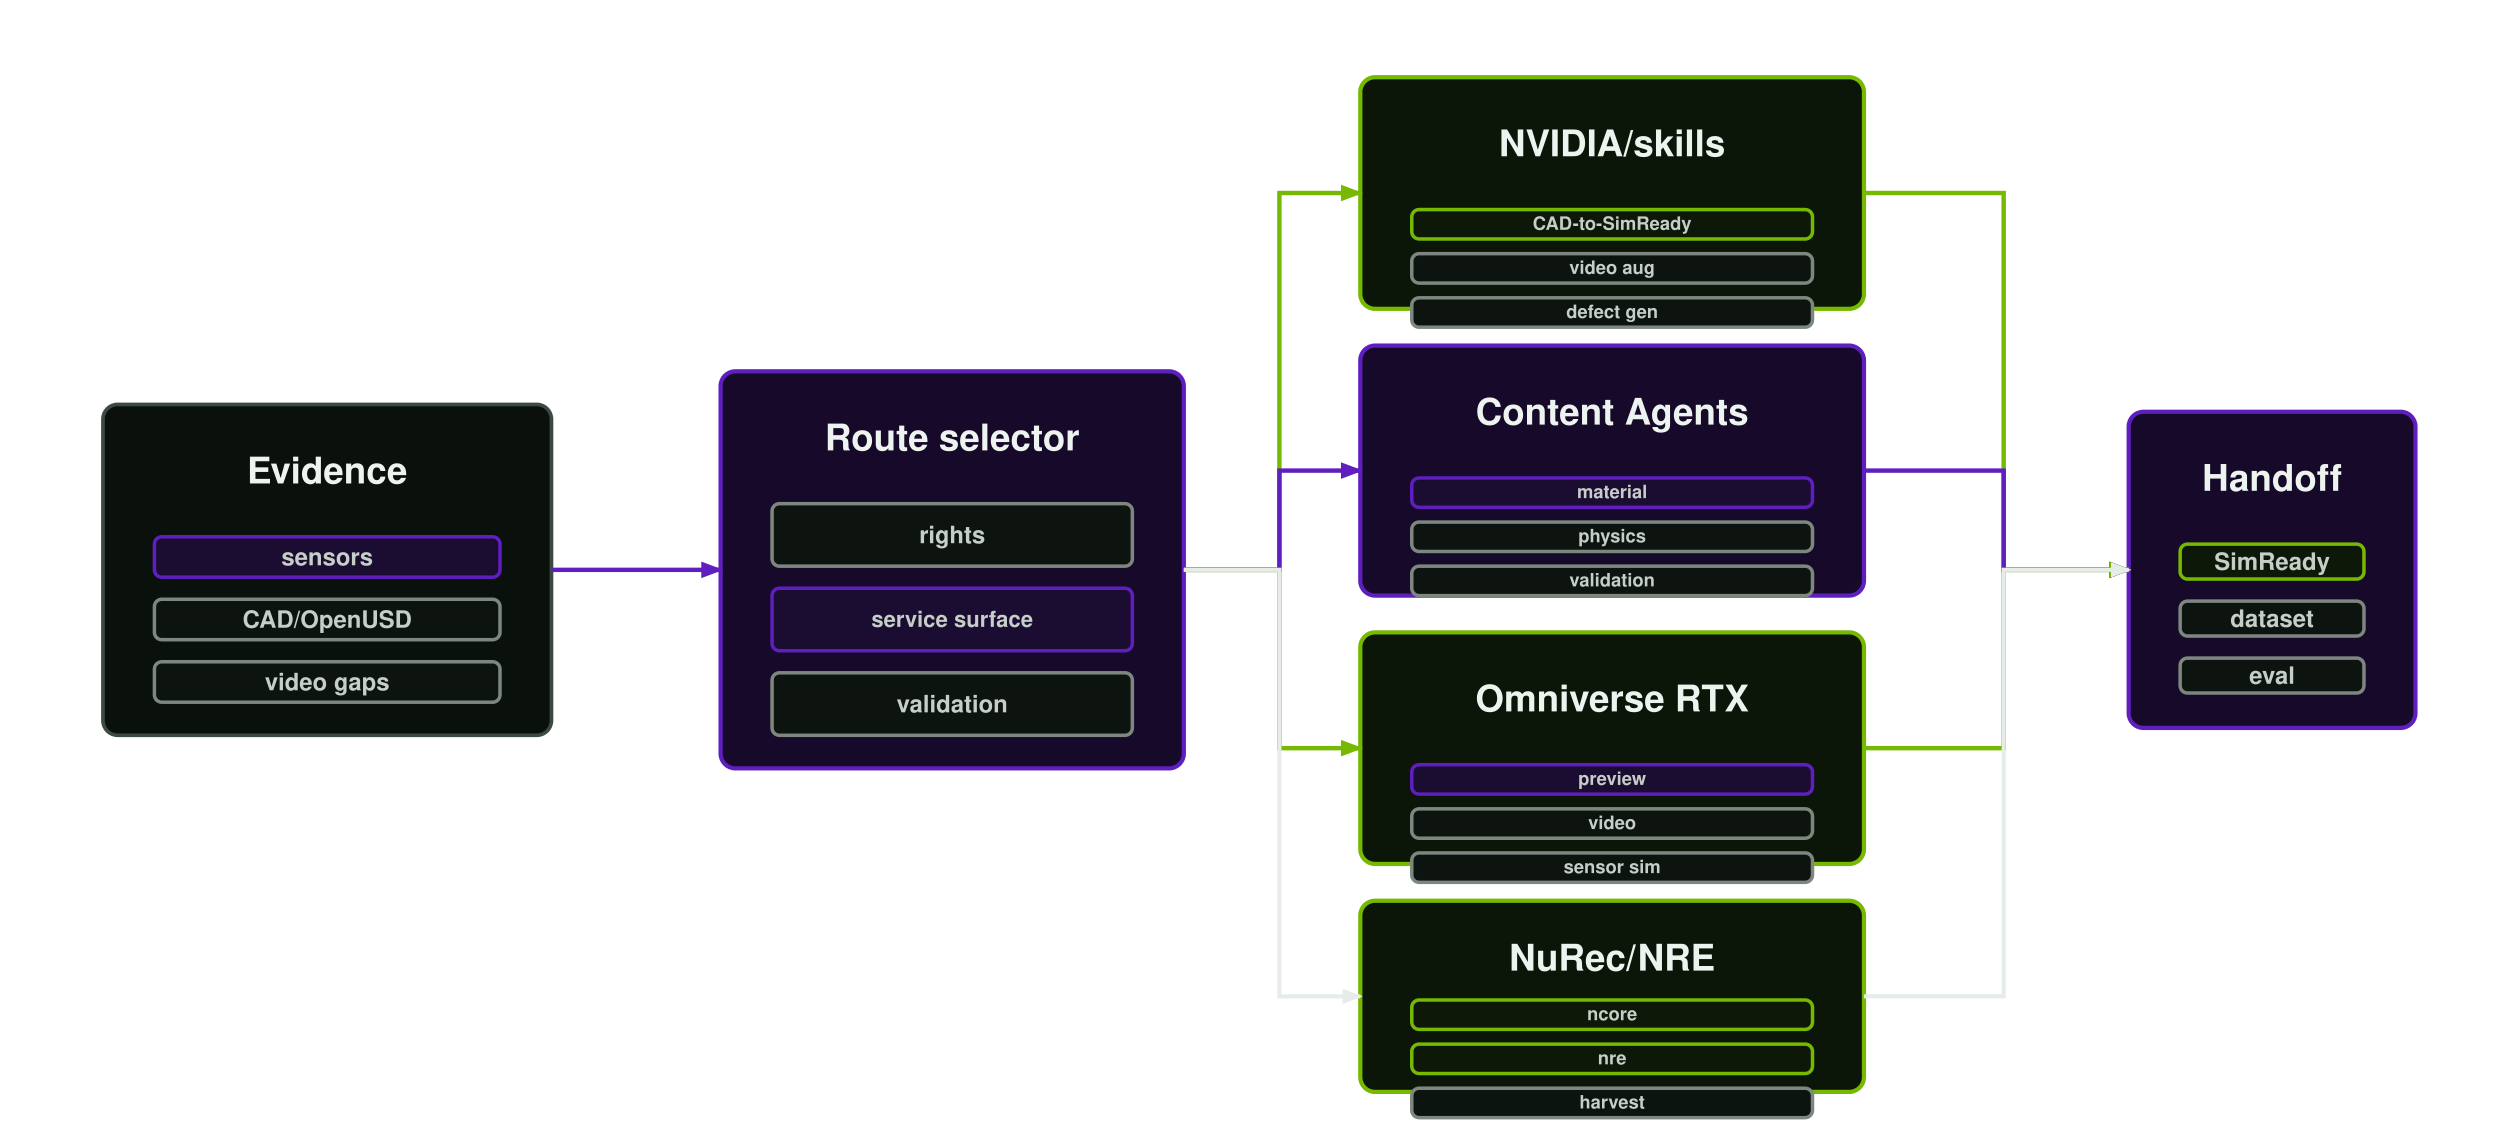
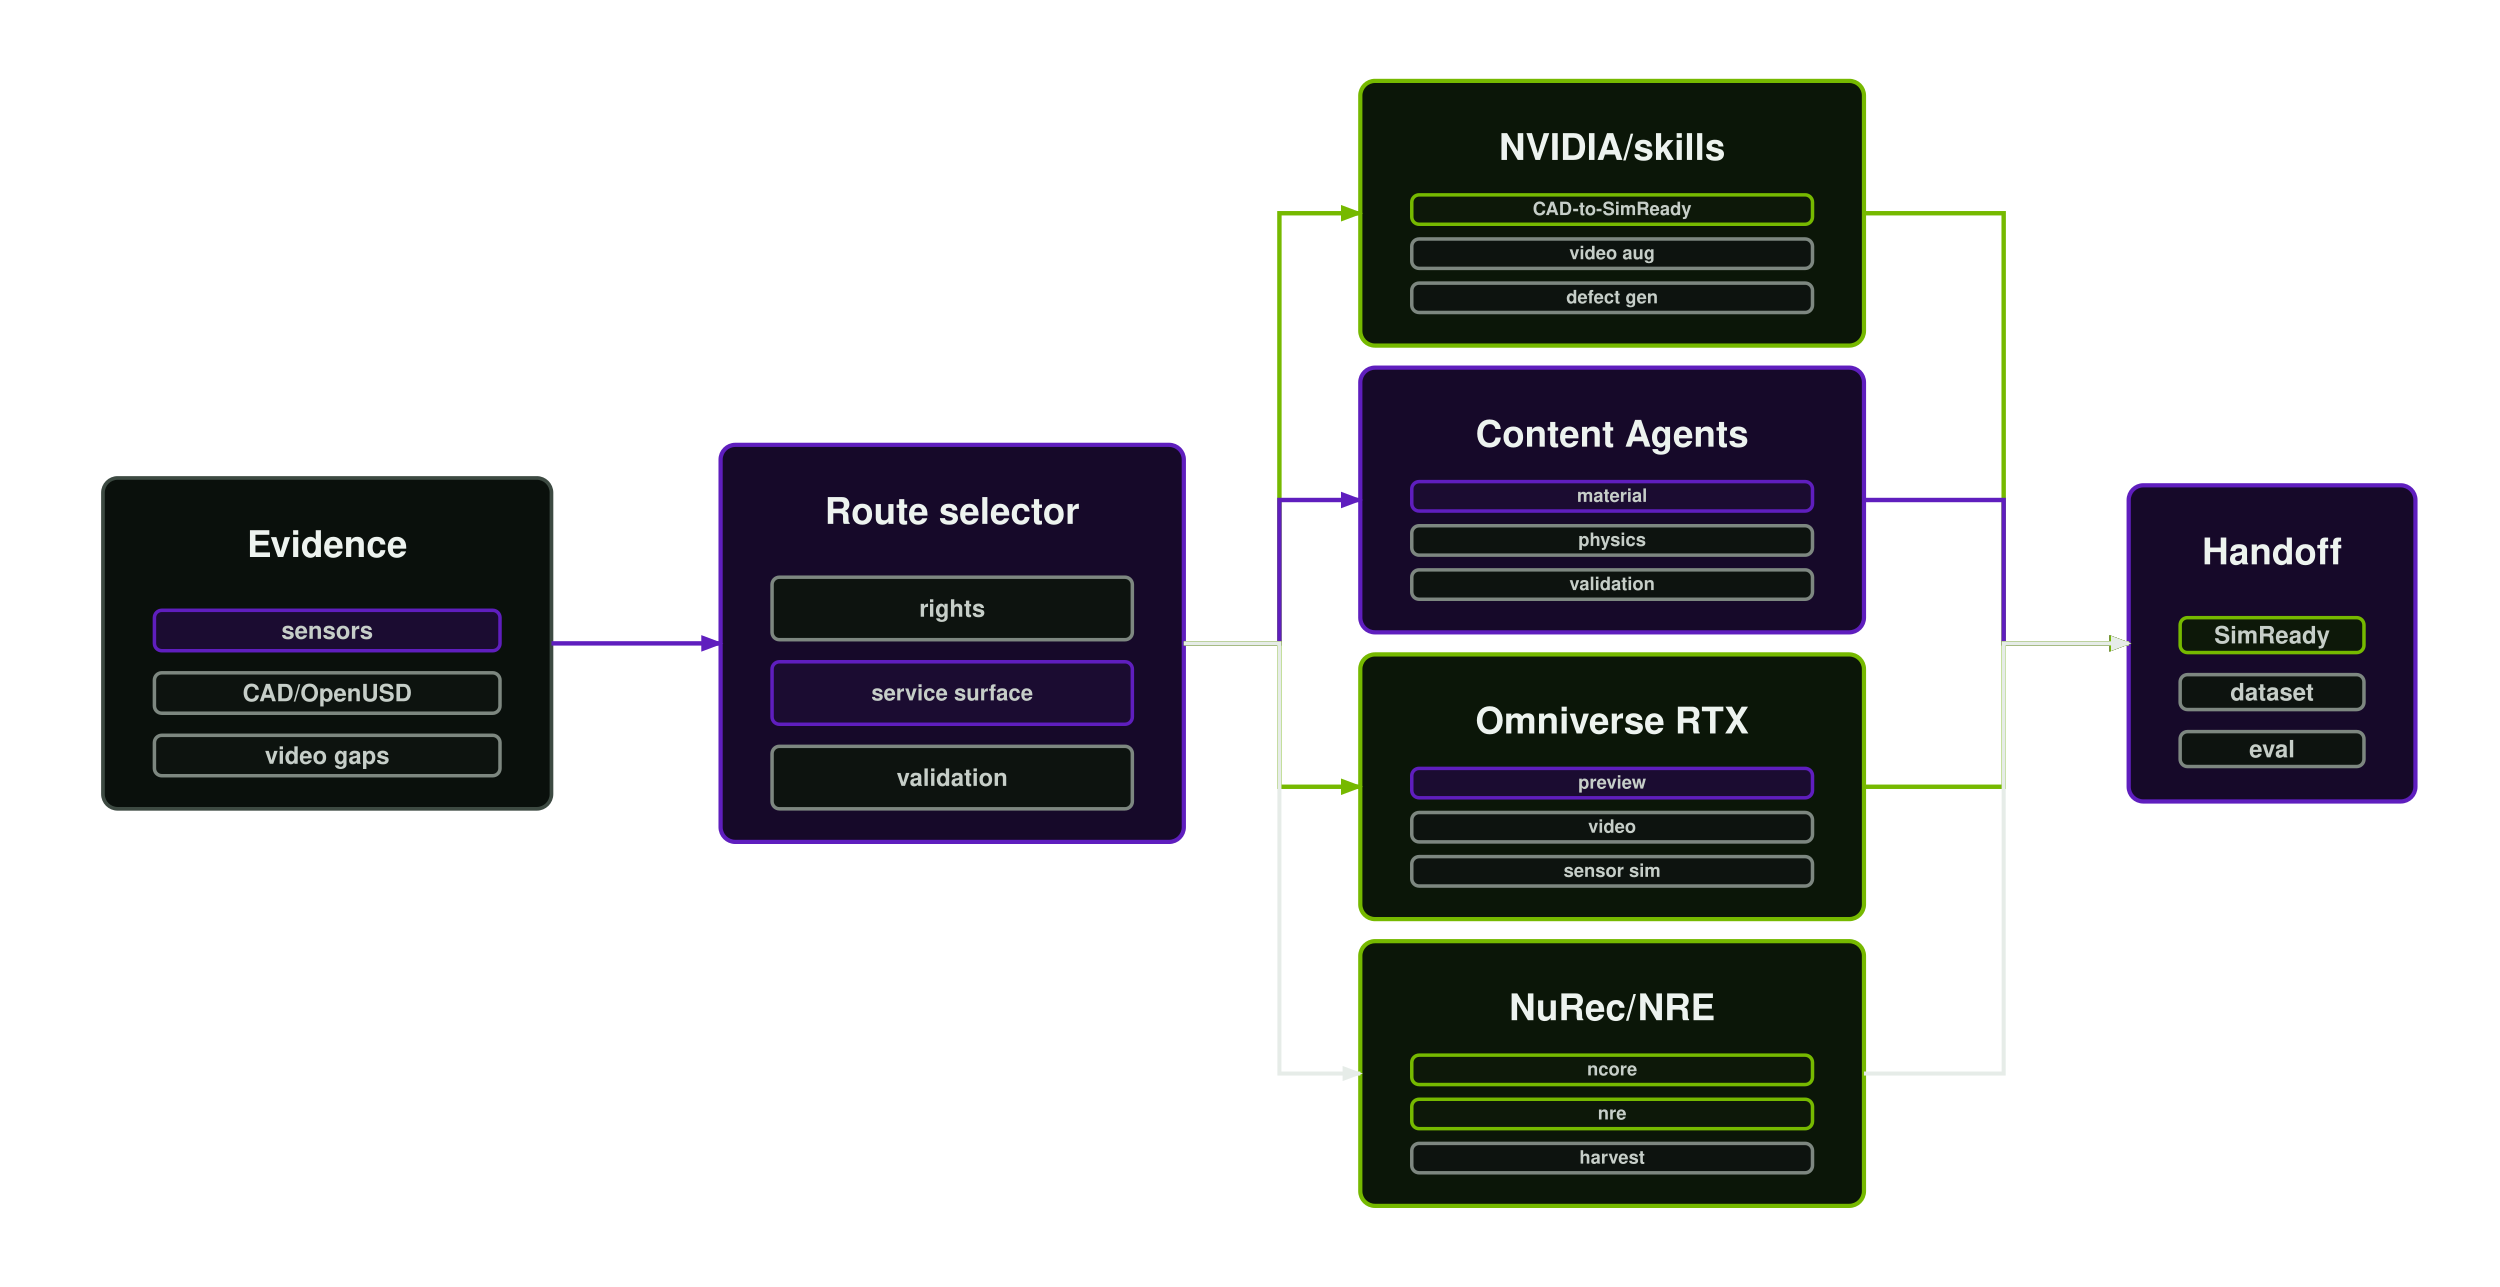
- <svg xmlns="http://www.w3.org/2000/svg" width="1360" height="620" viewBox="0 0 1360 620" role="img" aria-labelledby="title desc">
+ <svg xmlns="http://www.w3.org/2000/svg" width="1360" height="700" viewBox="0 0 1360 700" role="img" aria-labelledby="title desc">
  <defs>
    <style>
      .bg { fill: transparent; }
      .box { fill: #0a100c; stroke: #3d4a42; stroke-width: 2; }
      .boxHot { fill: #0b1608; stroke: #76b900; stroke-width: 2.3; }
      .boxAccent { fill: #160929; stroke: #5f1ebe; stroke-width: 2.3; }
      .inner { fill: #0d130f; stroke: #7d8780; stroke-width: 1.9; }
      .innerHot { fill: #0d1809; stroke: #76b900; stroke-width: 1.9; }
      .innerAccent { fill: #1b0c31; stroke: #5f1ebe; stroke-width: 1.9; }
      .label { fill: #edf3ef; font-family: Aptos, Helvetica, sans-serif; font-size: 20px; font-weight: 680; }
      .small { fill: #c6cec8; font-family: Aptos, Helvetica, sans-serif; font-size: 13px; font-weight: 620; }
      .line { stroke: #e6ece8; stroke-width: 2.2; fill: none; marker-end: url(#arrow); }
      .greenLine { stroke: #76b900; stroke-width: 2.4; fill: none; marker-end: url(#arrowGreen); }
      .accentLine { stroke: #5f1ebe; stroke-width: 2.4; fill: none; marker-end: url(#arrowAccent); }
    </style>
    <marker id="arrow" viewBox="0 0 8 8" refX="7" refY="4" markerWidth="5" markerHeight="5" orient="auto-start-reverse">
      <path d="M 0 1 L 8 4 L 0 7 z" fill="#e6ece8" />
    </marker>
    <marker id="arrowGreen" viewBox="0 0 8 8" refX="7" refY="4" markerWidth="5" markerHeight="5" orient="auto-start-reverse">
      <path d="M 0 1 L 8 4 L 0 7 z" fill="#76b900" />
    </marker>
    <marker id="arrowAccent" viewBox="0 0 8 8" refX="7" refY="4" markerWidth="5" markerHeight="5" orient="auto-start-reverse">
      <path d="M 0 1 L 8 4 L 0 7 z" fill="#5f1ebe" />
    </marker>
  </defs>
-   <rect class="bg" x="0" y="0" width="1360" height="620" />
-   <rect class="box" x="56" y="220" width="244" height="180" rx="8" />
-   <text class="label" x="178.0" y="263" text-anchor="middle">Evidence</text>
-   <rect class="innerAccent" x="84" y="292" width="188" height="22" rx="4" />
-   <text class="small" x="178.0" y="307.5" text-anchor="middle" style="font-size:13px">sensors</text>
-   <rect class="inner" x="84" y="326" width="188" height="22" rx="4" />
-   <text class="small" x="178.0" y="341.5" text-anchor="middle" style="font-size:13px">CAD/OpenUSD</text>
-   <rect class="inner" x="84" y="360" width="188" height="22" rx="4" />
-   <text class="small" x="178.0" y="375.5" text-anchor="middle" style="font-size:13px">video gaps</text>
-   <rect class="boxAccent" x="392" y="202" width="252" height="216" rx="8" />
-   <text class="label" x="518.0" y="245" text-anchor="middle">Route selector</text>
-   <rect class="inner" x="420" y="274" width="196" height="34" rx="4" />
-   <text class="small" x="518.0" y="295.5" text-anchor="middle" style="font-size:13px">rights</text>
-   <rect class="innerAccent" x="420" y="320" width="196" height="34" rx="4" />
-   <text class="small" x="518.0" y="341.0" text-anchor="middle" style="font-size:12px">service surface</text>
-   <rect class="inner" x="420" y="366" width="196" height="34" rx="4" />
-   <text class="small" x="518.0" y="387.5" text-anchor="middle" style="font-size:13px">validation</text>
-   <path class="accentLine" d="M300 310 L392 310" />
-   <rect class="boxHot" x="740" y="42" width="274" height="126" rx="8" />
-   <text class="label" x="877.0" y="85" text-anchor="middle">NVIDIA/skills</text>
-   <rect class="innerHot" x="768" y="114" width="218" height="16" rx="4" />
-   <text class="small" x="877.0" y="125.0" text-anchor="middle" style="font-size:10px">CAD-to-SimReady</text>
-   <rect class="inner" x="768" y="138" width="218" height="16" rx="4" />
-   <text class="small" x="877.0" y="149.0" text-anchor="middle" style="font-size:10px">video aug</text>
-   <rect class="inner" x="768" y="162" width="218" height="16" rx="4" />
-   <text class="small" x="877.0" y="173.0" text-anchor="middle" style="font-size:10px">defect gen</text>
-   <path class="greenLine" d="M644 310 L696 310 L696 105 L740 105" />
-   <rect class="boxAccent" x="740" y="188" width="274" height="136" rx="8" />
-   <text class="label" x="877.0" y="231" text-anchor="middle">Content Agents</text>
-   <rect class="innerAccent" x="768" y="260" width="218" height="16" rx="4" />
-   <text class="small" x="877.0" y="271.0" text-anchor="middle" style="font-size:10px">material</text>
-   <rect class="inner" x="768" y="284" width="218" height="16" rx="4" />
-   <text class="small" x="877.0" y="295.0" text-anchor="middle" style="font-size:10px">physics</text>
-   <rect class="inner" x="768" y="308" width="218" height="16" rx="4" />
-   <text class="small" x="877.0" y="319.0" text-anchor="middle" style="font-size:10px">validation</text>
-   <path class="accentLine" d="M644 310 L696 310 L696 256 L740 256" />
-   <rect class="boxHot" x="740" y="344" width="274" height="126" rx="8" />
-   <text class="label" x="877.0" y="387" text-anchor="middle">Omniverse RTX</text>
-   <rect class="innerAccent" x="768" y="416" width="218" height="16" rx="4" />
-   <text class="small" x="877.0" y="427.0" text-anchor="middle" style="font-size:10px">preview</text>
-   <rect class="inner" x="768" y="440" width="218" height="16" rx="4" />
-   <text class="small" x="877.0" y="451.0" text-anchor="middle" style="font-size:10px">video</text>
-   <rect class="inner" x="768" y="464" width="218" height="16" rx="4" />
-   <text class="small" x="877.0" y="475.0" text-anchor="middle" style="font-size:10px">sensor sim</text>
-   <path class="greenLine" d="M644 310 L696 310 L696 407 L740 407" />
-   <rect class="boxHot" x="740" y="490" width="274" height="104" rx="8" />
-   <text class="label" x="877.0" y="528" text-anchor="middle">NuRec/NRE</text>
-   <rect class="innerHot" x="768" y="544" width="218" height="16" rx="4" />
-   <text class="small" x="877.0" y="555.0" text-anchor="middle" style="font-size:10px">ncore</text>
-   <rect class="innerHot" x="768" y="568" width="218" height="16" rx="4" />
-   <text class="small" x="877.0" y="579.0" text-anchor="middle" style="font-size:10px">nre</text>
-   <rect class="inner" x="768" y="592" width="218" height="16" rx="4" />
-   <text class="small" x="877.0" y="603.0" text-anchor="middle" style="font-size:10px">harvest</text>
-   <path class="line" d="M644 310 L696 310 L696 542 L740 542" />
-   <rect class="boxAccent" x="1158" y="224" width="156" height="172" rx="8" />
-   <text class="label" x="1236.0" y="267" text-anchor="middle">Handoff</text>
-   <rect class="innerHot" x="1186" y="296" width="100" height="19" rx="4" />
-   <text class="small" x="1236.0" y="310.0" text-anchor="middle" style="font-size:13px">SimReady</text>
-   <rect class="inner" x="1186" y="327" width="100" height="19" rx="4" />
-   <text class="small" x="1236.0" y="341.0" text-anchor="middle" style="font-size:13px">dataset</text>
-   <rect class="inner" x="1186" y="358" width="100" height="19" rx="4" />
-   <text class="small" x="1236.0" y="372.0" text-anchor="middle" style="font-size:13px">eval</text>
-   <path class="greenLine" d="M1014 105 L1090 105 L1090 310 L1158 310" />
-   <path class="accentLine" d="M1014 256 L1090 256 L1090 310 L1158 310" />
-   <path class="greenLine" d="M1014 407 L1090 407 L1090 310 L1158 310" />
-   <path class="line" d="M1014 542 L1090 542 L1090 310 L1158 310" />
+   <rect class="bg" x="0" y="0" width="1360" height="700" />
+   <rect class="box" x="56" y="260" width="244" height="180" rx="8" />
+   <text class="label" x="178.0" y="303" text-anchor="middle">Evidence</text>
+   <rect class="innerAccent" x="84" y="332" width="188" height="22" rx="4" />
+   <text class="small" x="178.0" y="347.5" text-anchor="middle" style="font-size:13px">sensors</text>
+   <rect class="inner" x="84" y="366" width="188" height="22" rx="4" />
+   <text class="small" x="178.0" y="381.5" text-anchor="middle" style="font-size:13px">CAD/OpenUSD</text>
+   <rect class="inner" x="84" y="400" width="188" height="22" rx="4" />
+   <text class="small" x="178.0" y="415.5" text-anchor="middle" style="font-size:13px">video gaps</text>
+   <rect class="boxAccent" x="392" y="242" width="252" height="216" rx="8" />
+   <text class="label" x="518.0" y="285" text-anchor="middle">Route selector</text>
+   <rect class="inner" x="420" y="314" width="196" height="34" rx="4" />
+   <text class="small" x="518.0" y="335.5" text-anchor="middle" style="font-size:13px">rights</text>
+   <rect class="innerAccent" x="420" y="360" width="196" height="34" rx="4" />
+   <text class="small" x="518.0" y="381.0" text-anchor="middle" style="font-size:12px">service surface</text>
+   <rect class="inner" x="420" y="406" width="196" height="34" rx="4" />
+   <text class="small" x="518.0" y="427.5" text-anchor="middle" style="font-size:13px">validation</text>
+   <path class="accentLine" d="M300 350 L392 350" />
+   <rect class="boxHot" x="740" y="44" width="274" height="144" rx="8" />
+   <text class="label" x="877.0" y="87" text-anchor="middle">NVIDIA/skills</text>
+   <rect class="innerHot" x="768" y="106" width="218" height="16" rx="4" />
+   <text class="small" x="877.0" y="117.0" text-anchor="middle" style="font-size:10px">CAD-to-SimReady</text>
+   <rect class="inner" x="768" y="130" width="218" height="16" rx="4" />
+   <text class="small" x="877.0" y="141.0" text-anchor="middle" style="font-size:10px">video aug</text>
+   <rect class="inner" x="768" y="154" width="218" height="16" rx="4" />
+   <text class="small" x="877.0" y="165.0" text-anchor="middle" style="font-size:10px">defect gen</text>
+   <path class="greenLine" d="M644 350 L696 350 L696 116 L740 116" />
+   <rect class="boxAccent" x="740" y="200" width="274" height="144" rx="8" />
+   <text class="label" x="877.0" y="243" text-anchor="middle">Content Agents</text>
+   <rect class="innerAccent" x="768" y="262" width="218" height="16" rx="4" />
+   <text class="small" x="877.0" y="273.0" text-anchor="middle" style="font-size:10px">material</text>
+   <rect class="inner" x="768" y="286" width="218" height="16" rx="4" />
+   <text class="small" x="877.0" y="297.0" text-anchor="middle" style="font-size:10px">physics</text>
+   <rect class="inner" x="768" y="310" width="218" height="16" rx="4" />
+   <text class="small" x="877.0" y="321.0" text-anchor="middle" style="font-size:10px">validation</text>
+   <path class="accentLine" d="M644 350 L696 350 L696 272 L740 272" />
+   <rect class="boxHot" x="740" y="356" width="274" height="144" rx="8" />
+   <text class="label" x="877.0" y="399" text-anchor="middle">Omniverse RTX</text>
+   <rect class="innerAccent" x="768" y="418" width="218" height="16" rx="4" />
+   <text class="small" x="877.0" y="429.0" text-anchor="middle" style="font-size:10px">preview</text>
+   <rect class="inner" x="768" y="442" width="218" height="16" rx="4" />
+   <text class="small" x="877.0" y="453.0" text-anchor="middle" style="font-size:10px">video</text>
+   <rect class="inner" x="768" y="466" width="218" height="16" rx="4" />
+   <text class="small" x="877.0" y="477.0" text-anchor="middle" style="font-size:10px">sensor sim</text>
+   <path class="greenLine" d="M644 350 L696 350 L696 428 L740 428" />
+   <rect class="boxHot" x="740" y="512" width="274" height="144" rx="8" />
+   <text class="label" x="877.0" y="555" text-anchor="middle">NuRec/NRE</text>
+   <rect class="innerHot" x="768" y="574" width="218" height="16" rx="4" />
+   <text class="small" x="877.0" y="585.0" text-anchor="middle" style="font-size:10px">ncore</text>
+   <rect class="innerHot" x="768" y="598" width="218" height="16" rx="4" />
+   <text class="small" x="877.0" y="609.0" text-anchor="middle" style="font-size:10px">nre</text>
+   <rect class="inner" x="768" y="622" width="218" height="16" rx="4" />
+   <text class="small" x="877.0" y="633.0" text-anchor="middle" style="font-size:10px">harvest</text>
+   <path class="line" d="M644 350 L696 350 L696 584 L740 584" />
+   <rect class="boxAccent" x="1158" y="264" width="156" height="172" rx="8" />
+   <text class="label" x="1236.0" y="307" text-anchor="middle">Handoff</text>
+   <rect class="innerHot" x="1186" y="336" width="100" height="19" rx="4" />
+   <text class="small" x="1236.0" y="350.0" text-anchor="middle" style="font-size:13px">SimReady</text>
+   <rect class="inner" x="1186" y="367" width="100" height="19" rx="4" />
+   <text class="small" x="1236.0" y="381.0" text-anchor="middle" style="font-size:13px">dataset</text>
+   <rect class="inner" x="1186" y="398" width="100" height="19" rx="4" />
+   <text class="small" x="1236.0" y="412.0" text-anchor="middle" style="font-size:13px">eval</text>
+   <path class="greenLine" d="M1014 116 L1090 116 L1090 350 L1158 350" />
+   <path class="accentLine" d="M1014 272 L1090 272 L1090 350 L1158 350" />
+   <path class="greenLine" d="M1014 428 L1090 428 L1090 350 L1158 350" />
+   <path class="line" d="M1014 584 L1090 584 L1090 350 L1158 350" />
</svg>
